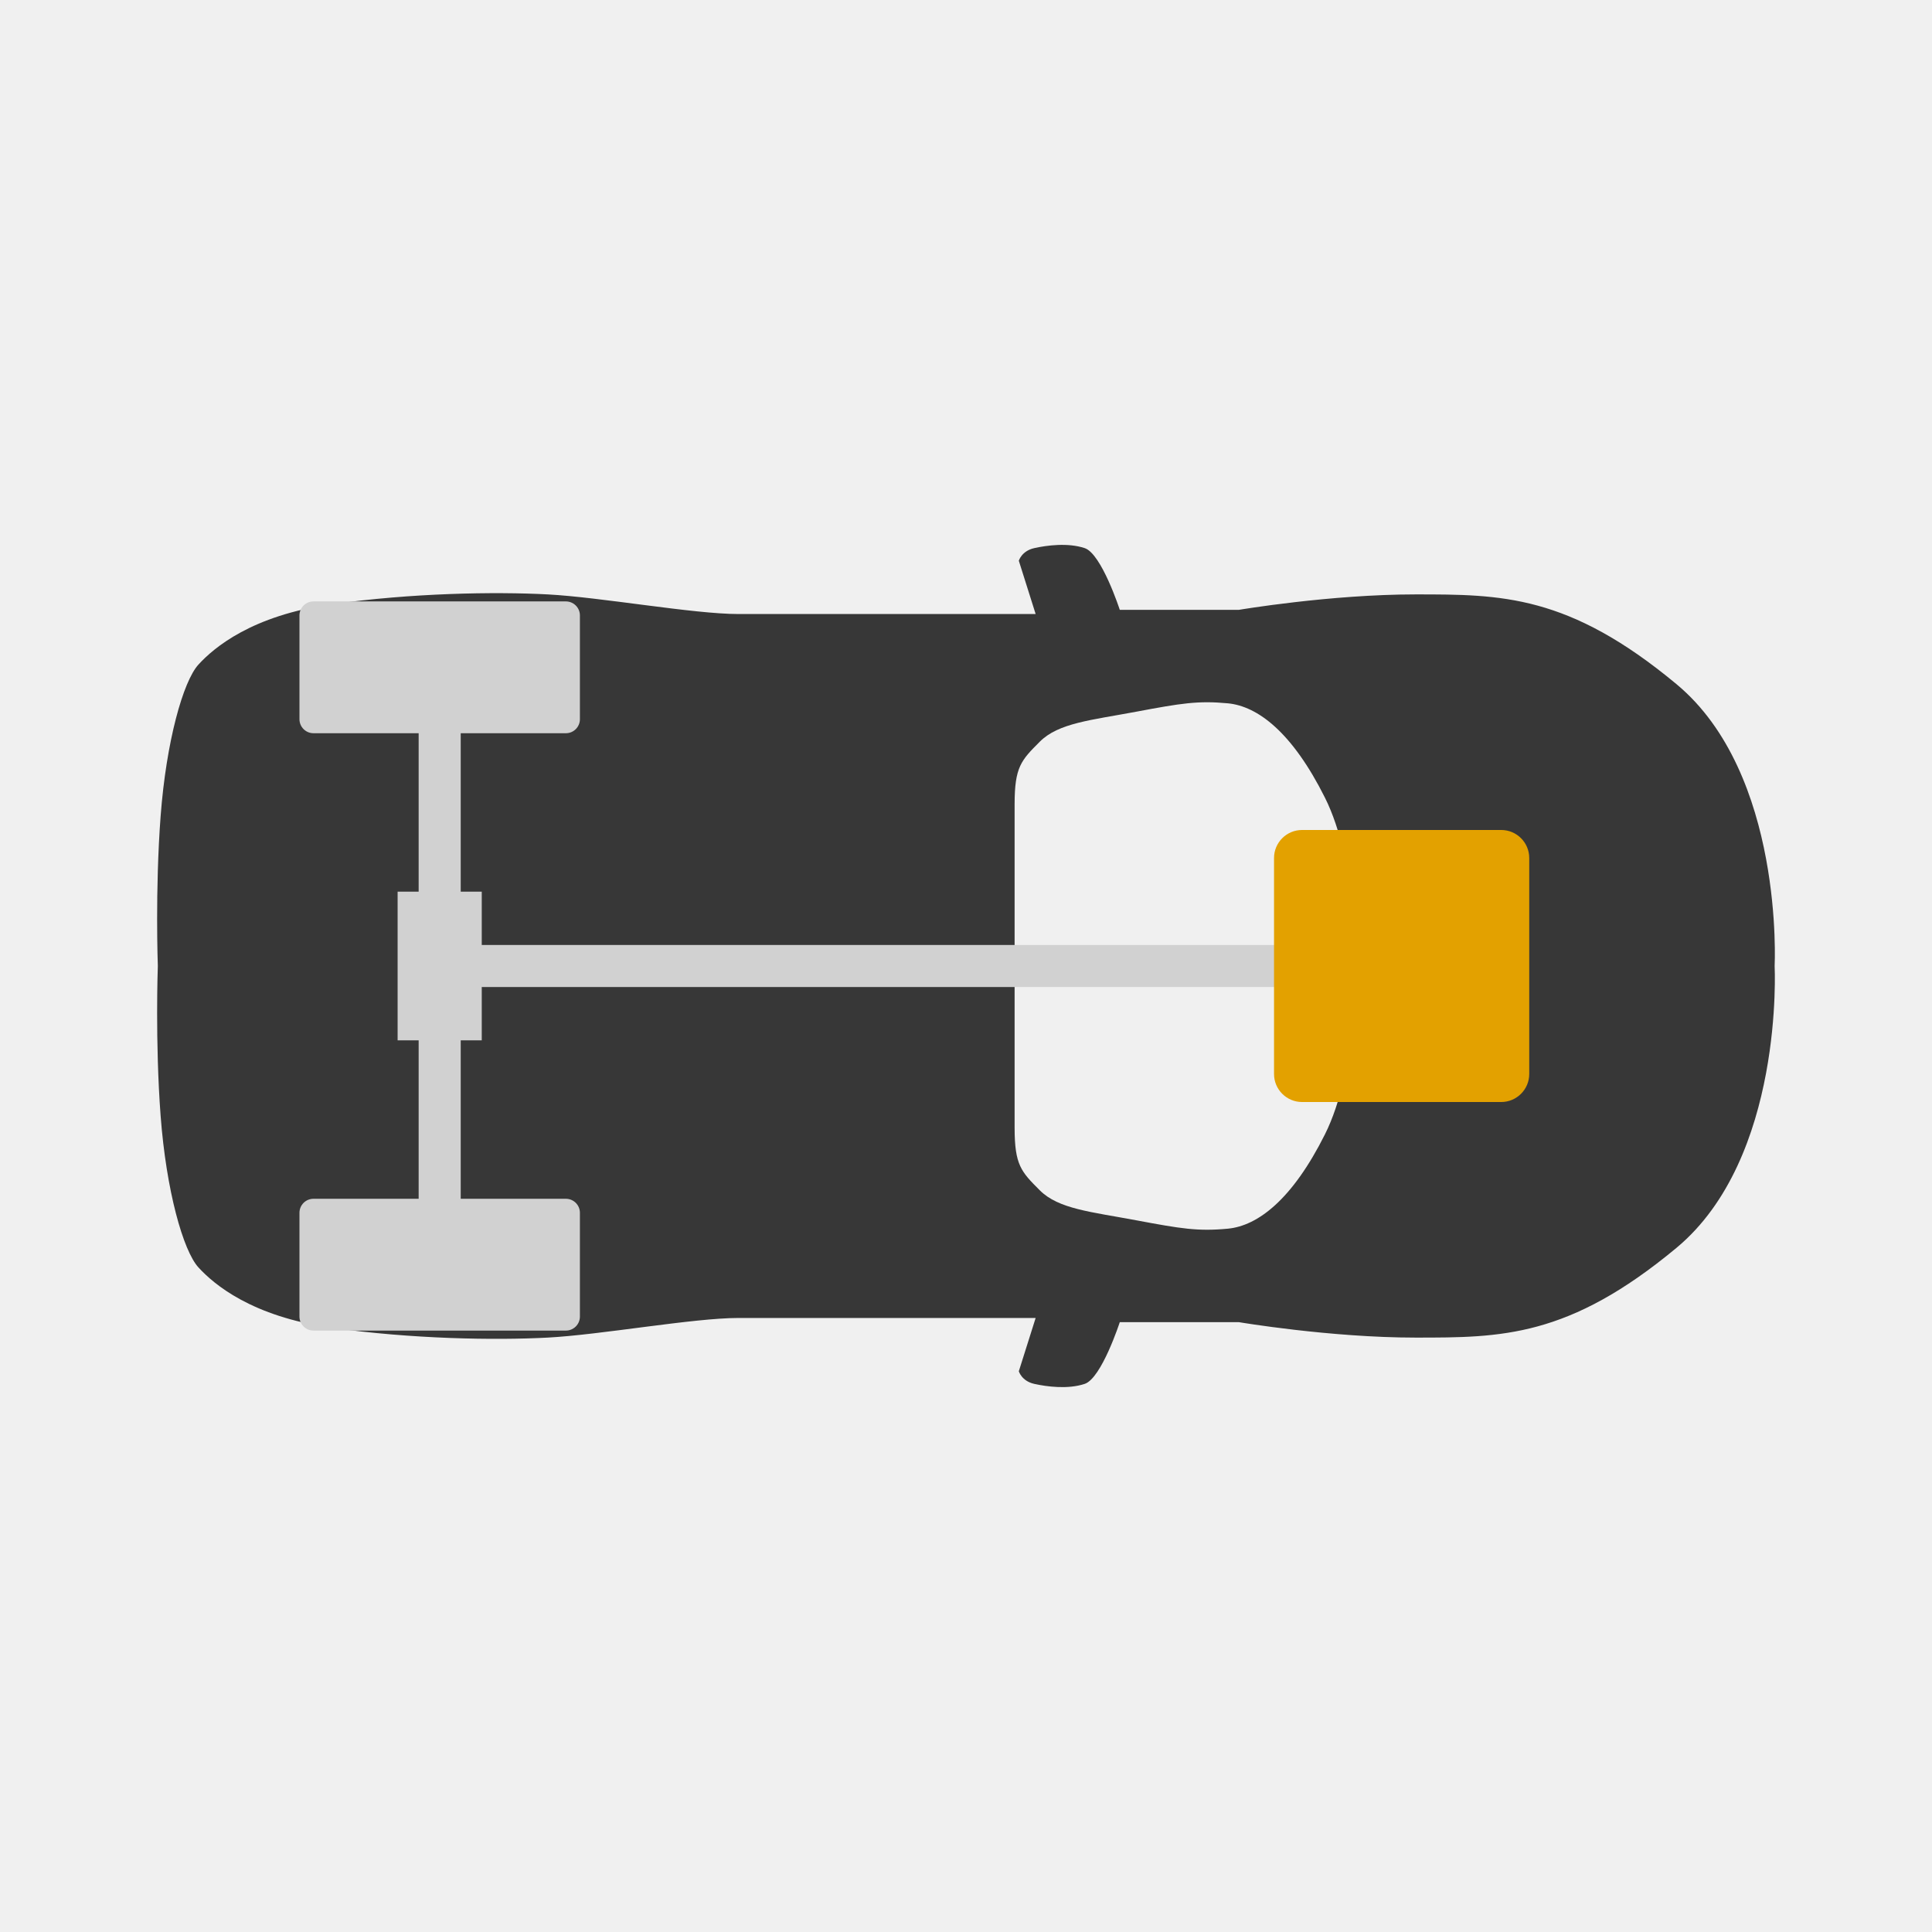
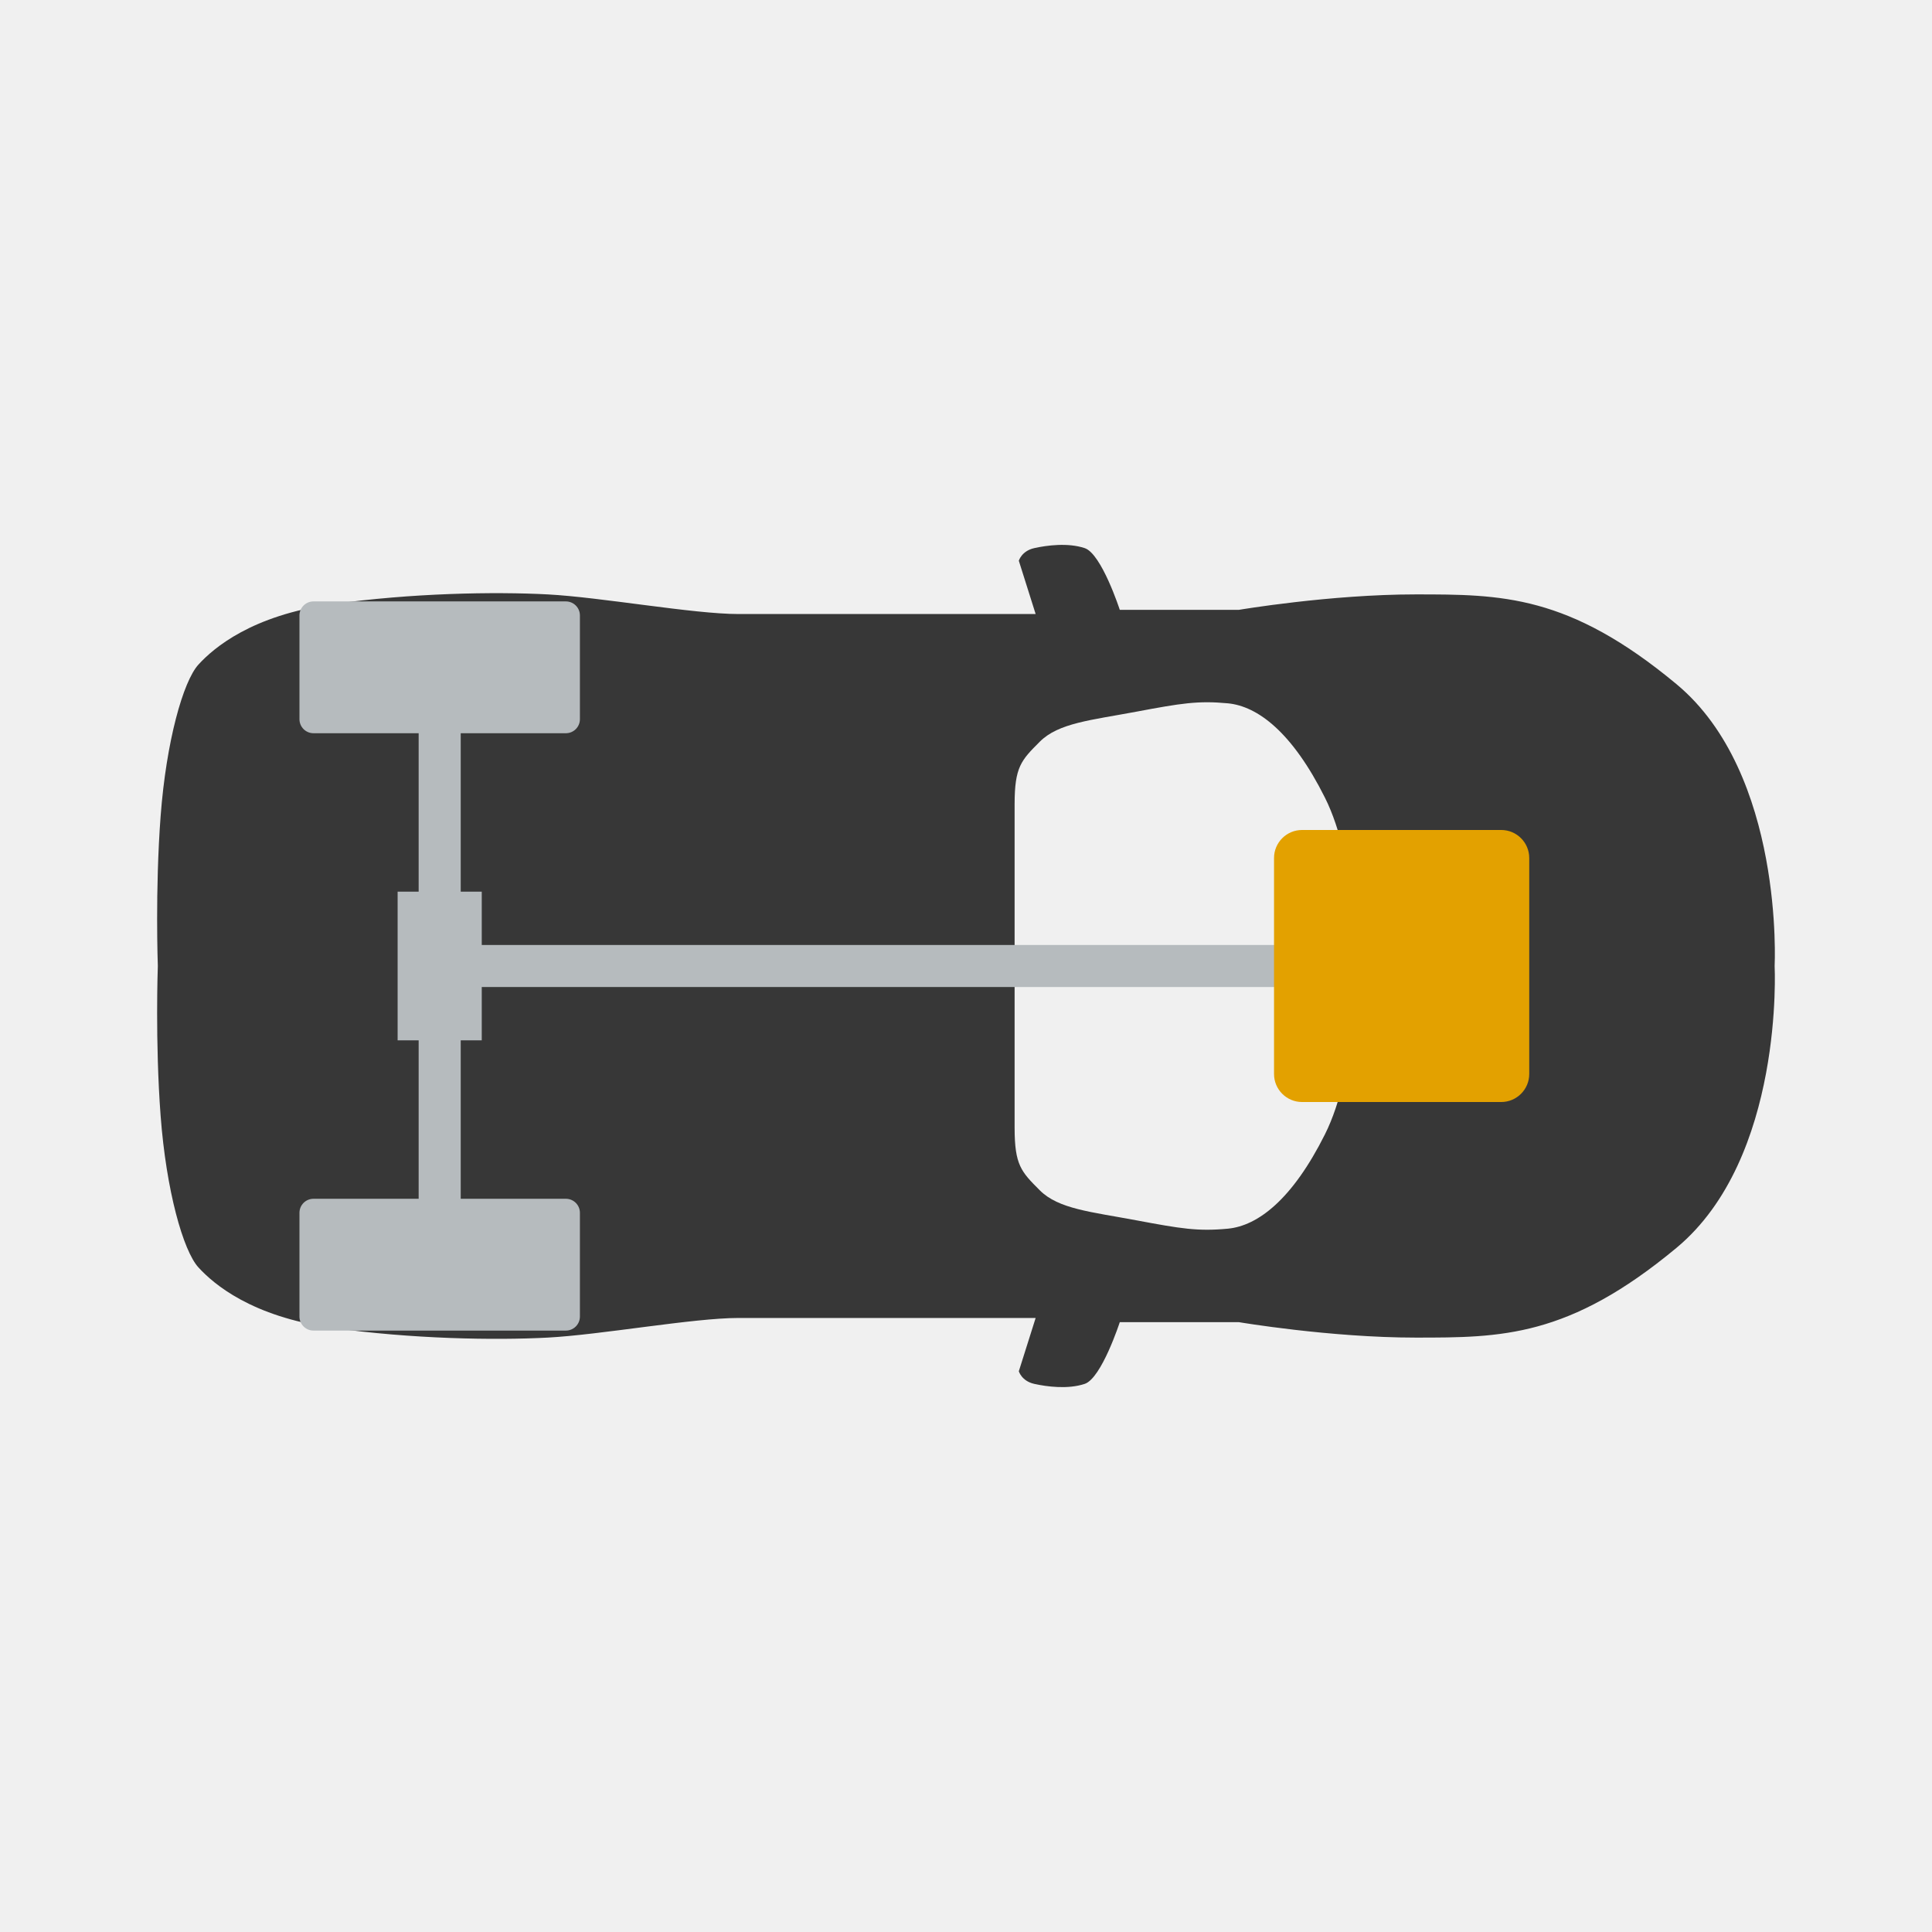
<svg xmlns="http://www.w3.org/2000/svg" width="620" height="620" version="1.1" id="svg60">
  <defs id="defs64" />
  <mask id="_1">
    <g id="g47">
      <path d="M 0,0 H 620 V 330 H 0 Z" style="fill:#ffffff;stroke:none" id="path43" />
      <path d="m 326,222.667 c 0,13.333 2.333,15.667 9,22.333 6.667,6.667 18.333,7.667 34.333,10.667 16,3 22,4 32.667,3 10.667,-1 23,-10.333 34.667,-33.667 C 448.333,201.667 447.333,165 447.333,165 c 0,0 1,-36.667 -10.667,-60 -11.667,-23.333 -24,-32.667 -34.667,-33.667 -10.667,-1 -16.667,0 -32.667,3 -16,3 -27.667,4 -34.333,10.667 -6.667,6.667 -9,9 -9,22.333 0,13.333 0,57.667 0,57.667 0,0 0,44.333 0,57.667 z" style="fill:#000000;fill-rule:nonzero;stroke:none" id="path45" />
    </g>
  </mask>
  <path d="m 419,325 c 0,0 90,0 90,0 2.761,0 5,2.239 5,5 0,0 0,37 0,37 0,2.761 -2.239,5 -5,5 0,0 -90,0 -90,0 -2.761,0 -5,-2.239 -5,-5 0,0 0,-37 0,-37 0,-2.761 2.239,-5 5,-5 z m 90,260 c 0,0 -90,0 -90,0 -2.761,0 -5,-2.239 -5,-5 0,0 0,-37 0,-37 0,-2.761 2.239,-5 5,-5 0,0 90,0 90,0 2.761,0 5,2.239 5,5 0,0 0,37 0,37 0,2.761 -2.239,5 -5,5 z" style="display:none;fill:#d1d1d1;fill-rule:nonzero;stroke:none" id="FWD" display="none" />
  <path d="m 449,428.5 c 0,0 30,0 30,0 0,0 0,53 0,53 0,0 -30,0 -30,0 0,0 0,-53 0,-53 z M 456.5,352.5 c 0,0 15,0 15,0 0,0 0,205 0,205 0,0 -15,0 -15,0 0,0 0,-205 0,-205 z" style="display:none;fill:#d1d1d1;fill-rule:nonzero;stroke:none" id="font axle" display="none" />
  <path d="m 186.5,447.5 c 0,0 0,15 0,15 0,0 -65,0 -65,0 0,0 0,-15 0,-15 0,0 65,0 65,0 z" style="display:none;fill:#d1d1d1;fill-rule:nonzero;stroke:none" id="driveline copy" display="none" />
-   <g id="g4338" transform="matrix(0.9,0,0,0.9,32.20024,-99.49999)">
-     <path transform="translate(0,290)" id="Shape 1" style="fill:#373737;fill-rule:nonzero;stroke:none" mask="url(#_1)" d="m 21.5,218.5 c 2,26.5 8,48 13.5,54 5.5,6 19,17.5 47.5,21.5 28.5,4 58,4.5 77,3.5 19,-1 52,-7 68,-7 16,0 106,0 106,0 0,0 -6,19 -6,19 0,0 1,3.5 5.5,4.5 4.5,1 12,2 18,0 6,-2 12.5,-22 12.5,-22 0,0 42.5,0 42.5,0 0,0 32.5,5.5 63,5.5 30.5,0 54.5,0 93,-32 C 600.5,233.5 597,165 597,165 c 0,0 3.5,-68.5 -35,-100.5 C 523.5,32.5 499.5,32.5 469,32.5 c -30.5,0 -63,5.5 -63,5.5 0,0 -42.5,0 -42.5,0 0,0 -6.5,-20 -12.5,-22 -6,-2 -13.5,-1 -18,0 -4.5,1 -5.5,4.5 -5.5,4.5 0,0 6,19 6,19 0,0 -90,0 -106,0 -16,0 -49,-6 -68,-7 -19,-1 -48.5,-0.5 -77,3.5 -28.5,4 -42,15.5 -47.5,21.5 C 29.5,63.5 23.5,85 21.5,111.5 19.5,138 20.5,165 20.5,165 c 0,0 -1,27 1,53.5 z" />
-     <path id="RWD" style="fill:#d1d1d1;fill-rule:nonzero;stroke:none" d="m 76,325 c 0,0 90,0 90,0 2.761,0 5,2.239 5,5 0,0 0,37 0,37 0,2.761 -2.239,5 -5,5 0,0 -90,0 -90,0 -2.761,0 -5,-2.239 -5,-5 0,0 0,-37 0,-37 0,-2.761 2.239,-5 5,-5 z m 90,260 c 0,0 -90,0 -90,0 -2.761,0 -5,-2.239 -5,-5 0,0 0,-37 0,-37 0,-2.761 2.239,-5 5,-5 0,0 90,0 90,0 2.761,0 5,2.239 5,5 0,0 0,37 0,37 0,2.761 -2.239,5 -5,5 z" />
-     <path id="rear axle" style="fill:#d1d1d1;fill-rule:nonzero;stroke:none" d="m 106,428.5 c 0,0 30,0 30,0 0,0 0,53 0,53 0,0 -30,0 -30,0 0,0 0,-53 0,-53 z m 7.5,-76 c 0,0 15,0 15,0 0,0 0,205 0,205 0,0 -15,0 -15,0 0,0 0,-205 0,-205 z" />
-     <path id="driveline" style="fill:#d1d1d1;fill-rule:nonzero;stroke:none" d="m 464,447.5 c 0,0 0,15 0,15 0,0 -342.5,0 -342.5,0 0,0 0,-15 0,-15 0,0 342.5,0 342.5,0 z" />
-     <path id="FE" style="fill:#e3a100;fill-rule:nonzero;stroke:none" d="m 428.5,406.5 c 0,0 71,0 71,0 5.523,0 10,4.477 10,10 0,0 0,77 0,77 0,5.523 -4.477,10 -10,10 0,0 -71,0 -71,0 -5.523,0 -10,-4.477 -10,-10 0,0 0,-77 0,-77 0,-5.523 4.477,-10 10,-10 z" />
-   </g>
+   <path d="m 21.5,218.5 c 2,26.5 8,48 13.5,54 5.5,6 19,17.5 47.5,21.5 28.5,4 58,4.5 77,3.5 19,-1 52,-7 68,-7 16,0 106,0 106,0 0,0 -6,19 -6,19 0,0 1,3.5 5.5,4.5 4.5,1 12,2 18,0 6,-2 12.5,-22 12.5,-22 0,0 42.5,0 42.5,0 0,0 32.5,5.5 63,5.5 30.5,0 54.5,0 93,-32 C 600.5,233.5 597,165 597,165 c 0,0 3.5,-68.5 -35,-100.5 C 523.5,32.5 499.5,32.5 469,32.5 c -30.5,0 -63,5.5 -63,5.5 0,0 -42.5,0 -42.5,0 0,0 -6.5,-20 -12.5,-22 -6,-2 -13.5,-1 -18,0 -4.5,1 -5.5,4.5 -5.5,4.5 0,0 6,19 6,19 0,0 -90,0 -106,0 -16,0 -49,-6 -68,-7 -19,-1 -48.5,-0.5 -77,3.5 -28.5,4 -42,15.5 -47.5,21.5 C 29.5,63.5 23.5,85 21.5,111.5 19.5,138 20.5,165 20.5,165 c 0,0 -1,27 1,53.5 z" mask="url(#_1)" style="fill:#373737;fill-rule:nonzero;stroke:none" id="Shape 1" transform="matrix(0.9,0,0,0.9,32.20024,161.5)" />
+   <path d="m 100.6,193 c 0,0 81,0 81,0 2.485,0 4.5,2.015 4.5,4.5 0,0 0,33.3 0,33.3 0,2.485 -2.015,4.5 -4.5,4.5 0,0 -81,0 -81,0 -2.485,0 -4.5,-2.015 -4.5,-4.5 0,0 0,-33.3 0,-33.3 0,-2.485 2.015,-4.5 4.5,-4.5 z m 81,234 c 0,0 -81,0 -81,0 -2.485,0 -4.5,-2.015 -4.5,-4.5 0,0 0,-33.3 0,-33.3 0,-2.485 2.015,-4.5 4.5,-4.5 0,0 81,0 81,0 2.485,0 4.5,2.015 4.5,4.5 0,0 0,33.3 0,33.3 0,2.485 -2.015,4.5 -4.5,4.5 z" style="fill:#b6bbbe;fill-rule:nonzero;stroke:none;stroke-width:0.9;fill-opacity:1" id="RWD" />
+   <path d="m 127.6,286.15 c 0,0 27,0 27,0 0,0 0,47.7 0,47.7 0,0 -27,0 -27,0 0,0 0,-47.7 0,-47.7 z m 6.75,-68.4 c 0,0 13.5,0 13.5,0 0,0 0,184.5 0,184.5 0,0 -13.5,0 -13.5,0 0,0 0,-184.5 0,-184.5 z" style="fill:#b6bbbe;fill-rule:nonzero;stroke:none;stroke-width:0.9;fill-opacity:1" id="rear axle" />
+   <path d="m 449.8,303.25 c 0,0 0,13.5 0,13.5 0,0 -308.25,0 -308.25,0 0,0 0,-13.5 0,-13.5 0,0 308.25,0 308.25,0 z" style="fill:#b6bbbe;fill-rule:nonzero;stroke:none;stroke-width:0.9;fill-opacity:1" id="driveline" />
+   <path d="m 417.85,266.35 c 0,0 63.9,0 63.9,0 4.971,0 9,4.029 9,9 0,0 0,69.3 0,69.3 0,4.971 -4.029,9 -9,9 0,0 -63.9,0 -63.9,0 -4.971,0 -9,-4.029 -9,-9 0,0 0,-69.3 0,-69.3 0,-4.971 4.029,-9 9,-9 z" style="fill:#e3a100;fill-rule:nonzero;stroke:none;stroke-width:0.9" id="FE" />
  <path d="m 150.5,406.5 c 0,0 71,0 71,0 5.523,0 10,4.477 10,10 0,0 0,77 0,77 0,5.523 -4.477,10 -10,10 0,0 -71,0 -71,0 -5.523,0 -10,-4.477 -10,-10 0,0 0,-77 0,-77 0,-5.523 4.477,-10 10,-10 z" style="display:none;fill:#e3a100;fill-rule:nonzero;stroke:none" id="ME" display="none" />
  <path d="m 85.5,406.5 c 0,0 71,0 71,0 5.523,0 10,4.477 10,10 0,0 0,77 0,77 0,5.523 -4.477,10 -10,10 0,0 -71,0 -71,0 -5.523,0 -10,-4.477 -10,-10 0,0 0,-77 0,-77 0,-5.523 4.477,-10 10,-10 z" style="display:none;fill:#e4a000;fill-rule:nonzero;stroke:none" id="RE" display="none" />
</svg>
